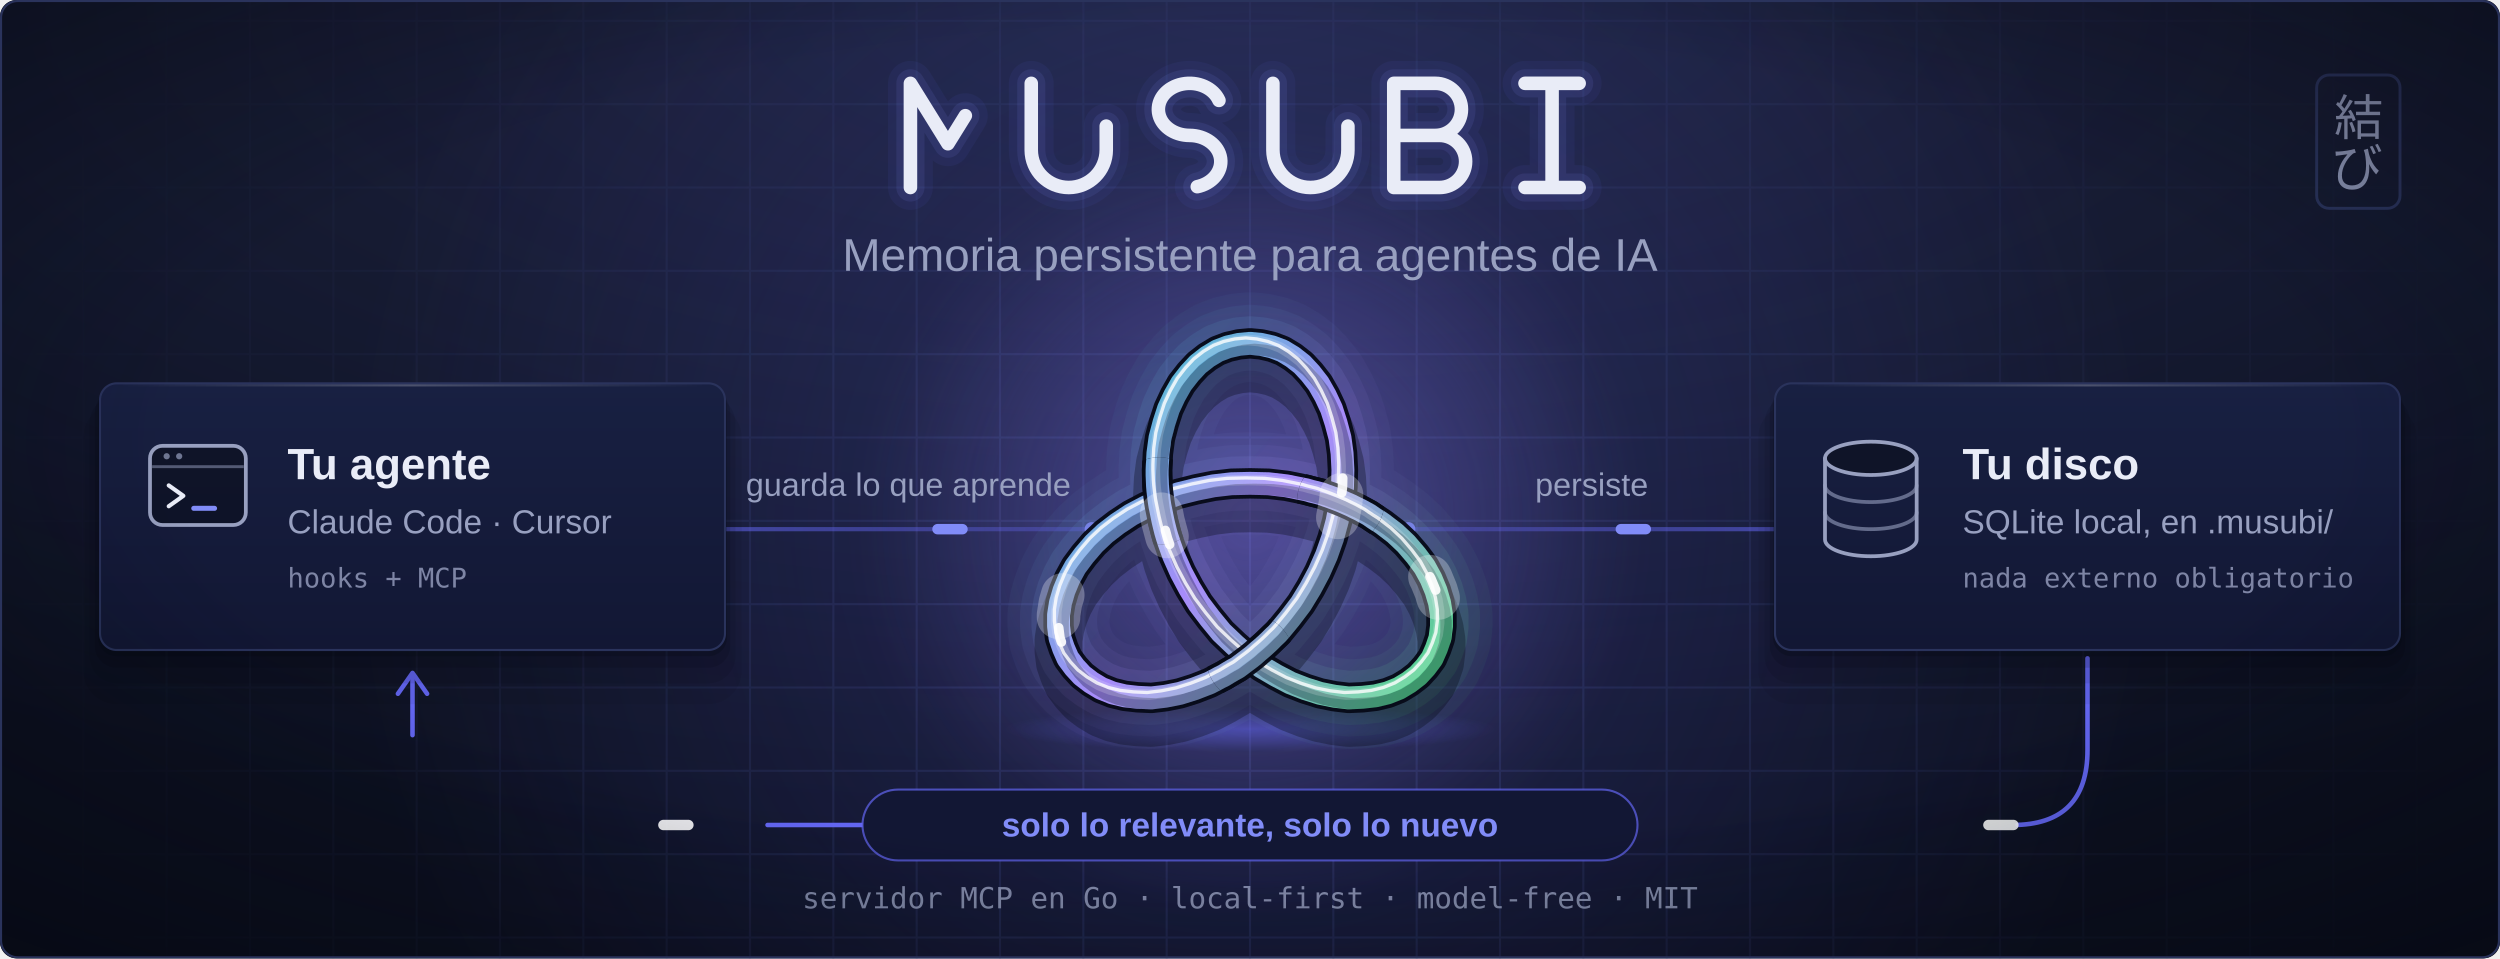
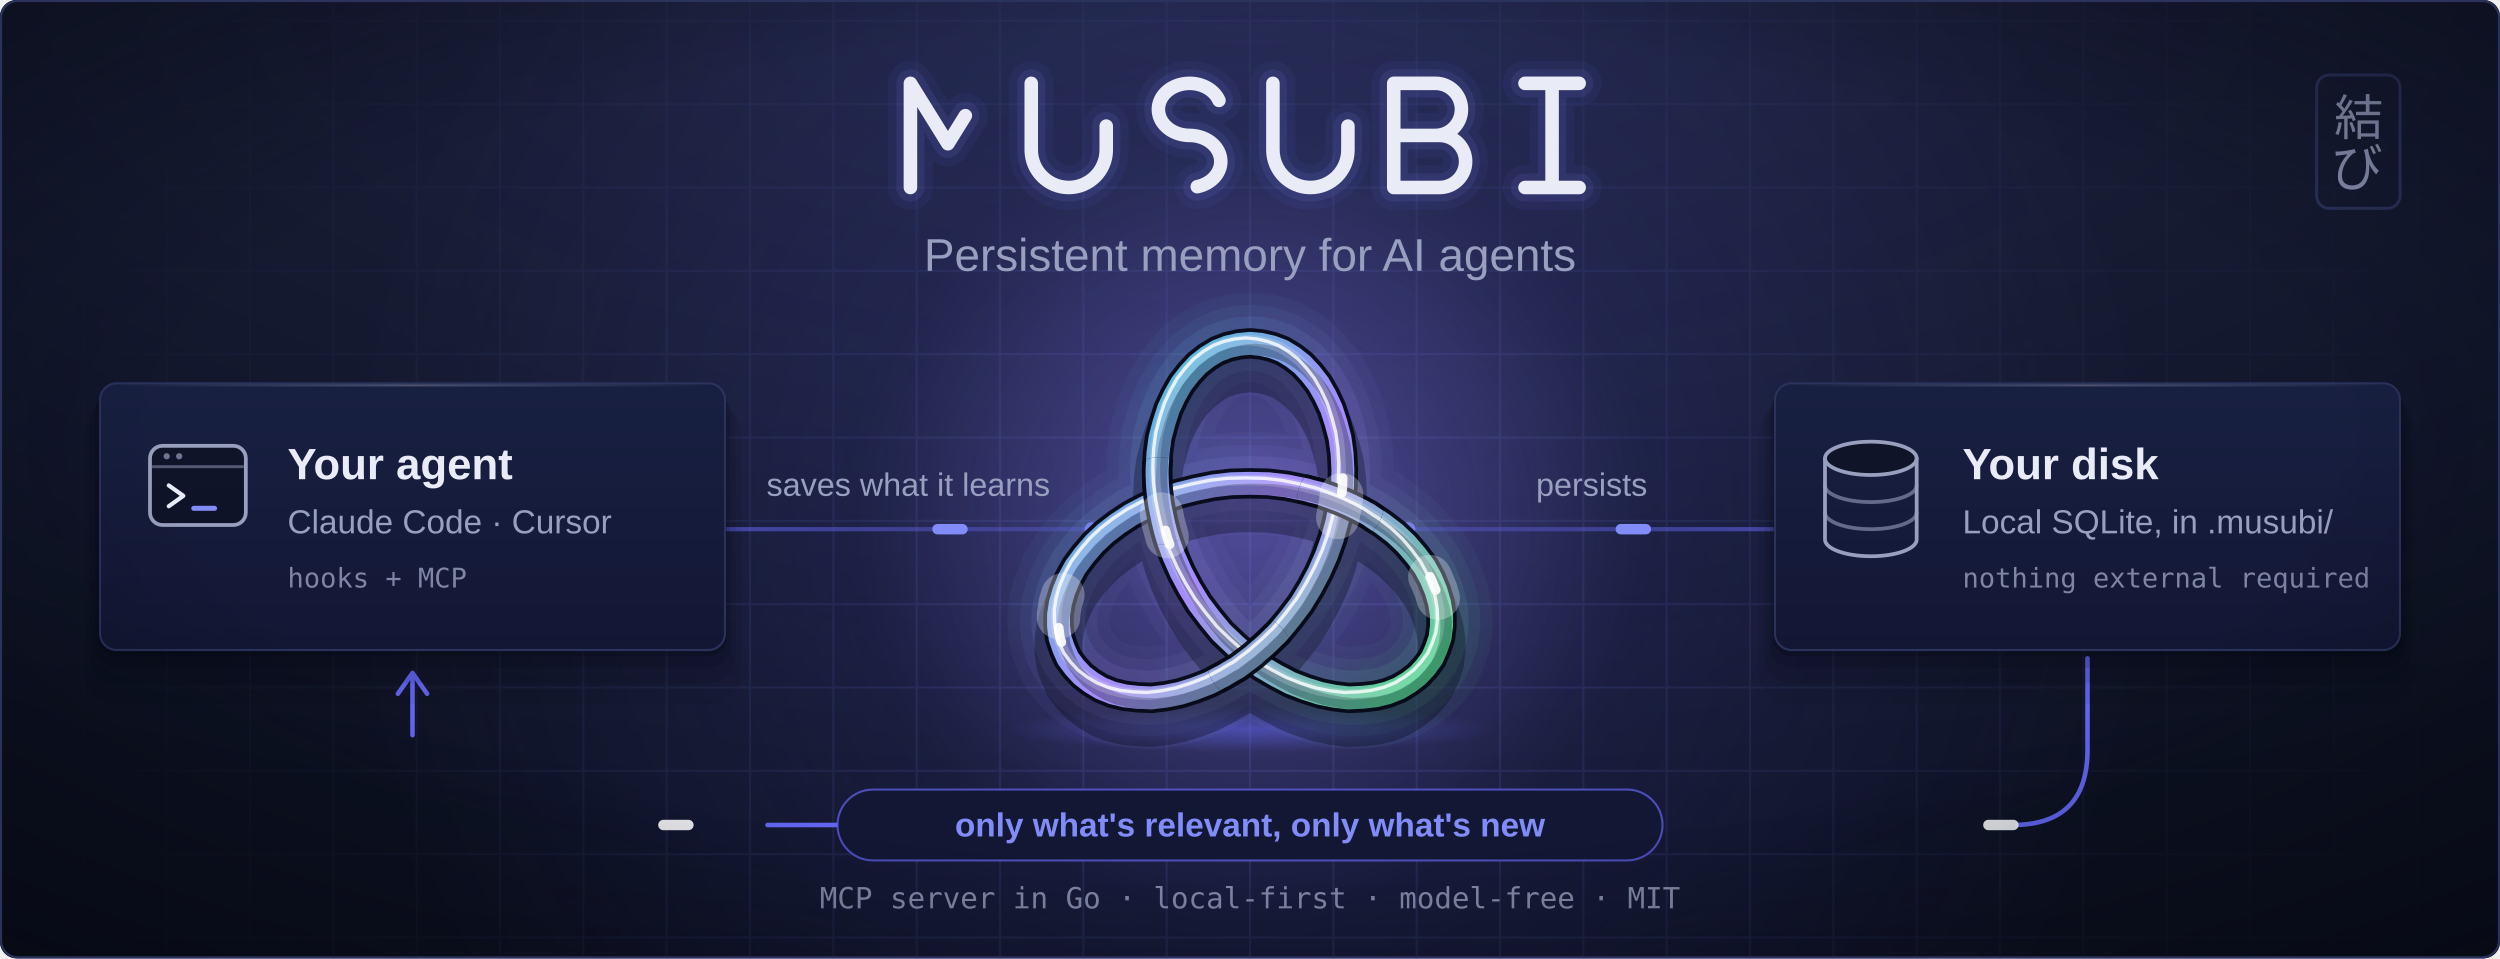
- <svg xmlns="http://www.w3.org/2000/svg" viewBox="0 0 1200 460" width="1200" height="460" role="img" aria-label="Musubi, 結び: memoria persistente para agentes de IA. Tu agente guarda lo que aprende, Musubi lo persiste en tu disco local y le devuelve solo lo relevante y solo lo nuevo.">
+ <svg xmlns="http://www.w3.org/2000/svg" viewBox="0 0 1200 460" width="1200" height="460" role="img" aria-label="Musubi, 結び: persistent memory for AI agents. Your agent saves what it learns, Musubi persists it on your local disk and gives back only what's relevant and only what's new.">
  <style>text{font-family:-apple-system,'Segoe UI',system-ui,'Helvetica Neue',Arial,sans-serif}.mono{font-family:ui-monospace,'SF Mono','Cascadia Code',Menlo,Consolas,monospace}@keyframes fadeIn{from{opacity:0}}@keyframes rise{from{opacity:0;transform:translateY(14px)}}@keyframes wdraw{from{stroke-dashoffset:110}}@keyframes ddraw{from{stroke-dashoffset:110}}@keyframes settle{0%{transform:scale(.9)}55%{transform:scale(1.035)}100%{transform:scale(1)}}@keyframes cordlife{0%{opacity:0;stroke-dashoffset:100}1%{opacity:1}64.0%{opacity:1;stroke-dashoffset:0}73.0%{opacity:1}100%{opacity:0;stroke-dashoffset:0}}@keyframes spark{0%{opacity:0;stroke-dashoffset:0}1%{opacity:1}64.0%{opacity:1;stroke-dashoffset:-100}67.0%{opacity:0;stroke-dashoffset:-100}100%{opacity:0}}@keyframes burst{0%{opacity:0;transform:scale(.5)}22%{opacity:1}100%{opacity:0;transform:scale(1.55)}}@keyframes bob{0%,100%{transform:translateY(0)}50%{transform:translateY(-3px)}}@keyframes breathe{0%,100%{opacity:.82}50%{opacity:1}}@keyframes drift{0%{opacity:0;transform:translateY(0)}20%{opacity:.8}80%{opacity:.8}100%{opacity:0;transform:translateY(-38px)}}@keyframes blink{0%,49%{opacity:1}50%,100%{opacity:.15}}@keyframes pktL{0%{stroke-dashoffset:14}17.14%{stroke-dashoffset:-102}100%{stroke-dashoffset:-102}}@keyframes pktR{0%,21.43%{stroke-dashoffset:14}38.57%{stroke-dashoffset:-102}100%{stroke-dashoffset:-102}}@keyframes pktB{0%,47.14%{stroke-dashoffset:14}81.43%{stroke-dashoffset:-102}100%{stroke-dashoffset:-102}}@keyframes pulse{0%,15.00%{transform:scale(1)}19.29%{transform:scale(1.045)}27.14%{transform:scale(1)}100%{transform:scale(1)}}@keyframes glint{0%,16.43%{stroke-dashoffset:13}36.43%{stroke-dashoffset:-102}100%{stroke-dashoffset:-102}}@keyframes ring{0%,17.14%{opacity:0;transform:scale(.55)}18.57%{opacity:.5}32.86%{opacity:0;transform:scale(1.9)}100%{opacity:0}}@keyframes slab0{0%,38.57%{opacity:0}42.14%{opacity:.75}51.43%{opacity:0}100%{opacity:0}}@keyframes slab1{0%,41.43%{opacity:0}45.00%{opacity:.75}54.29%{opacity:0}100%{opacity:0}}@keyframes slab2{0%,44.29%{opacity:0}47.86%{opacity:.75}57.14%{opacity:0}100%{opacity:0}}@keyframes backglow{0%,52.86%{opacity:0}62.86%{opacity:1}77.14%{opacity:0}100%{opacity:0}}@keyframes recv{0%,77.14%{opacity:0}82.14%{opacity:.9}91.43%{opacity:0}100%{opacity:0}}.bgfx{animation:fadeIn 1.4s ease-out 0.0s backwards}.cord{opacity:0;stroke-dasharray:100 200;animation:cordlife 2.5s linear 0.2s both}.spark{opacity:0;stroke-dasharray:.01 200;animation:spark 2.5s linear 0.2s both}.tube{animation:fadeIn .7s ease-out 1.7s backwards}.settle{transform-origin:600px 250px;animation:settle 1s cubic-bezier(.3,.7,.3,1) 1.7s backwards}.glowk{animation:fadeIn .9s ease-out 1.7s backwards,breathe 7s ease-in-out 2.7s infinite}.burst{opacity:0;transform-origin:600px 250px;animation:burst 1.4s ease-out 1.7s both}.bob{animation:bob 7s ease-in-out 2.7s infinite}.pulse{transform-origin:600px 250px;animation:pulse 7.0s ease-in-out 5.2s infinite}.ring{opacity:0;transform-origin:600px 250px;animation:ring 7.0s ease-out 5.2s infinite}.glint{stroke-dasharray:7 200;stroke-dashoffset:-102;animation:glint 7.0s linear 5.2s infinite}.wl{stroke-dasharray:100 200}.wl0{animation:wdraw .7s cubic-bezier(.65,0,.35,1) 1.90s backwards}.wl1{animation:wdraw .7s cubic-bezier(.65,0,.35,1) 2.02s backwards}.wl2{animation:wdraw .7s cubic-bezier(.65,0,.35,1) 2.14s backwards}.wl3{animation:wdraw .7s cubic-bezier(.65,0,.35,1) 2.26s backwards}.wl4{animation:wdraw .7s cubic-bezier(.65,0,.35,1) 2.38s backwards}.wl5{animation:wdraw .7s cubic-bezier(.65,0,.35,1) 2.50s backwards}.tag{animation:rise .9s cubic-bezier(.2,.7,.2,1) 2.8s backwards}.seal{animation:fadeIn 1s ease-out 3.1s backwards}.card1{animation:rise .9s cubic-bezier(.2,.7,.2,1) 2.9s backwards}.card2{animation:rise .9s cubic-bezier(.2,.7,.2,1) 3.1s backwards}.conn{animation:fadeIn .8s ease-out 3.5s backwards}.lab{animation:fadeIn .8s ease-out 3.9s backwards}.back{stroke-dasharray:100 200;animation:ddraw 1.3s cubic-bezier(.65,0,.35,1) 4.0s backwards}.backfx{animation:fadeIn .8s ease-out 5.1s backwards}.foot{animation:fadeIn 1s ease-out 4.6s backwards}.pkt{stroke-dasharray:12 200;stroke-dashoffset:-102}.pktL{animation:pktL 7.0s linear 5.2s infinite}.pktR{animation:pktR 7.0s linear 5.2s infinite}.pktB{animation:pktB 7.0s linear 5.2s infinite}.slab0{opacity:0;animation:slab0 7.0s ease-in-out 5.2s infinite}.slab1{opacity:0;animation:slab1 7.0s ease-in-out 5.2s infinite}.slab2{opacity:0;animation:slab2 7.0s ease-in-out 5.2s infinite}.backglow{opacity:0;animation:backglow 7.0s ease-in-out 5.2s infinite}.recv{opacity:0;animation:recv 7.0s ease-in-out 5.2s infinite}.cur{animation:blink 1.1s steps(1) 3.9s infinite}@media (prefers-reduced-motion:reduce){*{animation:none!important}}</style>
  <defs>
    <linearGradient id="kg" gradientUnits="userSpaceOnUse" x1="504" y1="164.8" x2="696" y2="335.2">
      <stop offset="0" stop-color="#2dd4bf" />
      <stop offset=".5" stop-color="#a78bfa" />
      <stop offset="1" stop-color="#4ade80" />
    </linearGradient>
    <radialGradient id="bloomA">
      <stop offset="0" stop-color="#6366F1" stop-opacity=".36" />
      <stop offset=".38" stop-color="#6366F1" stop-opacity=".14" />
      <stop offset="1" stop-color="#6366F1" stop-opacity="0" />
    </radialGradient>
    <radialGradient id="flash">
      <stop offset="0" stop-color="#818CF8" stop-opacity=".62" />
      <stop offset=".45" stop-color="#6366F1" stop-opacity=".2" />
      <stop offset="1" stop-color="#6366F1" stop-opacity="0" />
    </radialGradient>
    <radialGradient id="bloomB">
      <stop offset="0" stop-color="#a78bfa" stop-opacity=".26" />
      <stop offset="1" stop-color="#a78bfa" stop-opacity="0" />
    </radialGradient>
    <radialGradient id="topl" cx=".5" cy="0" r=".9">
      <stop offset="0" stop-color="#818CF8" stop-opacity=".16" />
      <stop offset="1" stop-color="#818CF8" stop-opacity="0" />
    </radialGradient>
    <radialGradient id="vig" cx=".5" cy=".46" r=".78">
      <stop offset=".55" stop-color="#03050C" stop-opacity="0" />
      <stop offset="1" stop-color="#03050C" stop-opacity=".62" />
    </radialGradient>
    <radialGradient id="gridfade" gradientUnits="userSpaceOnUse" cx="600" cy="250" r="600">
      <stop offset="0" stop-color="#2A335C" stop-opacity=".62" />
      <stop offset=".55" stop-color="#2A335C" stop-opacity=".26" />
      <stop offset="1" stop-color="#2A335C" stop-opacity="0" />
    </radialGradient>
    <radialGradient id="floor">
      <stop offset="0" stop-color="#6366F1" stop-opacity=".5" />
      <stop offset="1" stop-color="#6366F1" stop-opacity="0" />
    </radialGradient>
    <linearGradient id="card" x1="0" y1="0" x2="0" y2="1">
      <stop offset="0" stop-color="#182042" />
      <stop offset="1" stop-color="#121734" />
    </linearGradient>
    <linearGradient id="sheen" x1="0" y1="0" x2="1" y2="0">
      <stop offset="0" stop-color="#fff" stop-opacity="0" />
      <stop offset=".5" stop-color="#fff" stop-opacity=".22" />
      <stop offset="1" stop-color="#fff" stop-opacity="0" />
    </linearGradient>
    <linearGradient id="cordg" gradientUnits="userSpaceOnUse" x1="348" y1="0" x2="852" y2="0">
      <stop offset="0" stop-color="#6366F1" stop-opacity=".55" />
      <stop offset=".5" stop-color="#6366F1" stop-opacity=".18" />
      <stop offset="1" stop-color="#6366F1" stop-opacity=".55" />
    </linearGradient>
    <clipPath id="cl0">
      <circle cx="643.6" cy="240.5" r="21" />
    </clipPath>
    <clipPath id="cl1">
      <circle cx="556.4" cy="240.5" r="21" />
    </clipPath>
    <clipPath id="cl2">
      <circle cx="600" cy="315.9" r="21" />
    </clipPath>
    <path id="kn" pathLength="100" d="M600,232 L608.9,232.2 L617.5,233.2 L625.9,234.9 L634.3,237 L642.2,239.9 L649.9,243.3 L657.1,247.1 L663.6,251.4 L669.6,256 L674.9,261 L679.7,266.6 L683.8,272.1 L686.9,277.8 L689.3,283.6 L691,289.4 L691.9,295.1 L691.9,300.6 L691.2,306.2 L689.5,311.2 L687.4,316 L684.2,320.3 L680.6,324.2 L676.3,327.5 L671.5,330.4 L666,332.6 L660.2,334 L654,334.7 L647.3,335 L640.6,334.2 L633.6,332.8 L626.6,330.6 L619.4,327.8 L612.5,324.2 L605.5,320.1 L598.8,315 L592.6,309.5 L586.3,303.5 L580.8,296.8 L575.5,289.8 L571,282.4 L566.9,274.7 L563.3,266.6 L560.4,258.4 L558.2,250.2 L556.6,241.8 L555.6,233.7 L555.4,225.5 L555.8,217.6 L556.8,210.2 L558.7,203 L560.9,196.2 L563.8,190 L567.1,184.2 L571,179.2 L575,174.9 L579.6,171.3 L584.4,168.4 L589.4,166.5 L594.7,165.3 L600,164.8 L605.3,165.3 L610.6,166.5 L615.6,168.4 L620.4,171.3 L625,174.9 L629,179.2 L632.9,184.2 L636.2,190 L639.1,196.2 L641.3,203 L643.2,210.2 L644.2,217.6 L644.6,225.5 L644.4,233.7 L643.4,241.8 L641.8,250.2 L639.6,258.4 L636.7,266.6 L633.1,274.7 L629,282.4 L624.5,289.8 L619.2,296.8 L613.7,303.5 L607.4,309.5 L601.2,315 L594.5,320.1 L587.5,324.2 L580.6,327.8 L573.4,330.6 L566.4,332.8 L559.4,334.2 L552.7,335 L546,334.7 L539.8,334 L534,332.6 L528.5,330.4 L523.7,327.5 L519.4,324.2 L515.8,320.3 L512.6,316 L510.5,311.2 L508.8,306.2 L508.1,300.6 L508.1,295.1 L509,289.4 L510.7,283.6 L513.1,277.8 L516.2,272.1 L520.3,266.6 L525.1,261 L530.4,256 L536.4,251.4 L542.9,247.1 L550.1,243.3 L557.8,239.9 L565.7,237 L574.1,234.9 L582.5,233.2 L591.1,232.2 Z" />
    <path id="pl" pathLength="100" d="M348,254 H524" />
    <path id="pr" pathLength="100" d="M676,254 H852" />
    <path id="pb" pathLength="100" d="M1002,316 V360 Q1002,396 966,396 H234 Q198,396 198,360 V324" />
  </defs>
  <rect width="1200" height="460" rx="8" fill="#0C1020" />
  <g class="bgfx">
    <rect width="1200" height="460" rx="8" fill="url(#topl)" />
    <path d="M0,0V460M40,0V460M80,0V460M120,0V460M160,0V460M200,0V460M240,0V460M280,0V460M320,0V460M360,0V460M400,0V460M440,0V460M480,0V460M520,0V460M560,0V460M600,0V460M640,0V460M680,0V460M720,0V460M760,0V460M800,0V460M840,0V460M880,0V460M920,0V460M960,0V460M1000,0V460M1040,0V460M1080,0V460M1120,0V460M1160,0V460M1200,0V460M0,10H1200M0,50H1200M0,90H1200M0,130H1200M0,170H1200M0,210H1200M0,250H1200M0,290H1200M0,330H1200M0,370H1200M0,410H1200M0,450H1200" stroke="url(#gridfade)" stroke-width="1" fill="none" />
    <circle cx="600" cy="250" r="440" fill="url(#bloomA)" />
    <circle cx="600" cy="250" r="190" fill="url(#bloomB)" />
  </g>
  <circle cx="413" cy="116" r="1.6" fill="#E9ECF7" fill-opacity=".38" opacity="0" style="animation:drift 9.4s ease-in-out 8.1s infinite" />
  <circle cx="170" cy="276" r="1.6" fill="#E9ECF7" fill-opacity=".38" opacity="0" style="animation:drift 10.7s ease-in-out 4.4s infinite" />
  <circle cx="513" cy="149" r="1.6" fill="#E9ECF7" fill-opacity=".38" opacity="0" style="animation:drift 12.4s ease-in-out 8.1s infinite" />
  <circle cx="201" cy="143" r="1.6" fill="#E9ECF7" fill-opacity=".38" opacity="0" style="animation:drift 13.7s ease-in-out 4.3s infinite" />
  <circle cx="691" cy="78" r="0.9" fill="#E9ECF7" fill-opacity=".38" opacity="0" style="animation:drift 9.4s ease-in-out 8.3s infinite" />
  <circle cx="377" cy="113" r="0.9" fill="#E9ECF7" fill-opacity=".38" opacity="0" style="animation:drift 13.6s ease-in-out 6.8s infinite" />
  <circle cx="793" cy="98" r="1.6" fill="#E9ECF7" fill-opacity=".38" opacity="0" style="animation:drift 14.1s ease-in-out 5.9s infinite" />
  <circle cx="651" cy="83" r="0.9" fill="#E9ECF7" fill-opacity=".38" opacity="0" style="animation:drift 14.0s ease-in-out 6.5s infinite" />
  <circle cx="634" cy="348" r="1.2" fill="#E9ECF7" fill-opacity=".38" opacity="0" style="animation:drift 13.7s ease-in-out 6.3s infinite" />
  <circle cx="388" cy="354" r="1.6" fill="#E9ECF7" fill-opacity=".38" opacity="0" style="animation:drift 15.2s ease-in-out 4.4s infinite" />
  <ellipse cx="600" cy="350" rx="118" ry="11" fill="url(#floor)" />
  <g class="glowk" fill="none" stroke-linecap="round" stroke-linejoin="round">
    <use href="#kn" stroke="url(#kg)" stroke-opacity="0.05" stroke-width="49.0" />
    <use href="#kn" stroke="url(#kg)" stroke-opacity="0.07" stroke-width="37.0" />
    <use href="#kn" stroke="url(#kg)" stroke-opacity="0.12" stroke-width="26.0" />
    <use href="#kn" y="12" stroke="#03050C" stroke-opacity=".30" stroke-width="23.0" />
  </g>
  <g class="conn" fill="none" stroke-linecap="round">
    <use href="#pl" stroke="url(#cordg)" stroke-width="2" />
    <use href="#pr" stroke="url(#cordg)" stroke-width="2" />
    <circle cx="524" cy="254" r="3.4" fill="#818CF8" fill-opacity=".8" />
    <circle cx="676" cy="254" r="3.4" fill="#818CF8" fill-opacity=".8" />
  </g>
  <g fill="none" stroke-linecap="round">
    <use href="#pl" class="pkt pktL" stroke="#818CF8" stroke-width="5" />
    <use href="#pr" class="pkt pktR" stroke="#818CF8" stroke-width="5" />
  </g>
  <g fill="none" stroke-linecap="round" stroke-linejoin="round">
    <use href="#pb" class="back" stroke="#6366F1" stroke-width="2.2" />
    <use href="#pb" class="pkt pktB" stroke="#fff" stroke-opacity=".9" stroke-width="5" />
  </g>
  <path class="backfx" d="M191,333 L198,323 L205,333" fill="none" stroke="#6366F1" stroke-width="2.2" stroke-linecap="round" stroke-linejoin="round" />
  <g class="card1">
    <rect x="40" y="194" width="316" height="144" rx="16" fill="#03050C" fill-opacity="0.06" />
    <rect x="43" y="190" width="310" height="138" rx="13" fill="#03050C" fill-opacity="0.09" />
    <rect x="45.5" y="187.5" width="305.0" height="133.0" rx="10.5" fill="#03050C" fill-opacity="0.13" />
    <rect x="47" y="185" width="302" height="130" rx="9" fill="#03050C" fill-opacity="0.2" />
    <rect x="48" y="184" width="300" height="128" rx="8" fill="url(#card)" stroke="#2A335C" />
    <rect x="58" y="184.5" width="280" height="1" fill="url(#sheen)" />
    <rect x="72" y="214" width="46" height="38" rx="6" fill="#0C1020" fill-opacity=".7" stroke="#98A0C0" stroke-width="1.8" />
    <path d="M73,224 H117" stroke="#98A0C0" stroke-opacity=".5" stroke-width="1.4" />
    <circle cx="80" cy="219" r="1.5" fill="#98A0C0" fill-opacity=".7" />
    <circle cx="86" cy="219" r="1.5" fill="#98A0C0" fill-opacity=".7" />
    <path d="M81,233 L88,238 L81,243" fill="none" stroke="#E9ECF7" stroke-width="2" stroke-linecap="round" stroke-linejoin="round" />
    <path class="cur" d="M93,244 H103" stroke="#818CF8" stroke-width="2.4" stroke-linecap="round" />
-     <text x="138" y="230" font-size="21" font-weight="600" fill="#E9ECF7">Tu agente</text>
+     <text x="138" y="230" font-size="21" font-weight="600" fill="#E9ECF7">Your agent</text>
    <text x="138" y="256" font-size="16" fill="#98A0C0">Claude Code · Cursor</text>
    <text class="mono" x="138" y="282" font-size="13" fill="#98A0C0" fill-opacity=".8">hooks + MCP</text>
    <rect class="recv" x="48" y="184" width="300" height="128" rx="8" fill="#6366F1" fill-opacity=".10" stroke="#818CF8" stroke-width="1.5" />
  </g>
  <g class="card2">
    <rect x="844" y="194" width="316" height="144" rx="16" fill="#03050C" fill-opacity="0.06" />
    <rect x="847" y="190" width="310" height="138" rx="13" fill="#03050C" fill-opacity="0.09" />
    <rect x="849.5" y="187.5" width="305.0" height="133.0" rx="10.5" fill="#03050C" fill-opacity="0.13" />
    <rect x="851" y="185" width="302" height="130" rx="9" fill="#03050C" fill-opacity="0.2" />
    <rect x="852" y="184" width="300" height="128" rx="8" fill="url(#card)" stroke="#2A335C" />
    <rect x="862" y="184.5" width="280" height="1" fill="url(#sheen)" />
    <path class="slab0" d="M876,220 A22,8 0 0 0 920,220 L920,233 A22,8 0 0 1 876,233 Z" fill="#6366F1" fill-opacity=".75" />
    <path class="slab1" d="M876,233 A22,8 0 0 0 920,233 L920,246 A22,8 0 0 1 876,246 Z" fill="#6366F1" fill-opacity=".75" />
    <path class="slab2" d="M876,246 A22,8 0 0 0 920,246 L920,259 A22,8 0 0 1 876,259 Z" fill="#6366F1" fill-opacity=".75" />
    <g fill="none" stroke="#98A0C0" stroke-width="1.8" stroke-linecap="round">
      <ellipse cx="898" cy="220" rx="22" ry="8" fill="#0C1020" fill-opacity=".7" />
      <path d="M876,220 V259 A22,8 0 0 0 920,259 V220" />
      <path d="M876,233 A22,8 0 0 0 920,233" stroke-opacity=".6" />
      <path d="M876,246 A22,8 0 0 0 920,246" stroke-opacity=".6" />
    </g>
-     <text x="942" y="230" font-size="21" font-weight="600" fill="#E9ECF7">Tu disco</text>
-     <text x="942" y="256" font-size="16" fill="#98A0C0">SQLite local, en .musubi/</text>
-     <text class="mono" x="942" y="282" font-size="13" fill="#98A0C0" fill-opacity=".8">nada externo obligatorio</text>
+     <text x="942" y="230" font-size="21" font-weight="600" fill="#E9ECF7">Your disk</text>
+     <text x="942" y="256" font-size="16" fill="#98A0C0">Local SQLite, in .musubi/</text>
+     <text class="mono" x="942" y="282" font-size="13" fill="#98A0C0" fill-opacity=".8">nothing external required</text>
  </g>
  <g class="lab" font-size="15.5" fill="#98A0C0" text-anchor="middle">
-     <text x="436" y="238">guarda lo que aprende</text>
-     <text x="764" y="238">persiste</text>
+     <text x="436" y="238">saves what it learns</text>
+     <text x="764" y="238">persists</text>
  </g>
  <g class="backfx">
-     <rect x="414" y="379" width="372" height="34" rx="17" fill="#121734" stroke="#6366F1" stroke-opacity=".7" />
-     <rect class="backglow" x="414" y="379" width="372" height="34" rx="17" fill="#6366F1" fill-opacity=".22" stroke="#818CF8" />
-     <text x="600" y="401.5" font-size="16" font-weight="600" fill="#818CF8" text-anchor="middle">solo lo relevante, solo lo nuevo</text>
+     <rect x="402" y="379" width="396" height="34" rx="17" fill="#121734" stroke="#6366F1" stroke-opacity=".7" />
+     <rect class="backglow" x="402" y="379" width="396" height="34" rx="17" fill="#6366F1" fill-opacity=".22" stroke="#818CF8" />
+     <text x="600" y="401.5" font-size="16" font-weight="600" fill="#818CF8" text-anchor="middle">only what's relevant, only what's new</text>
  </g>
  <use href="#kn" class="cord" fill="none" stroke="url(#kg)" stroke-width="3.4" stroke-linecap="round" stroke-linejoin="round" />
  <use href="#kn" class="spark" fill="none" stroke="#fff" stroke-width="9" stroke-linecap="round" />
  <circle class="burst" cx="600" cy="250" r="175" fill="url(#flash)" />
  <g class="ring" fill="none" stroke="#818CF8">
    <circle cx="600" cy="250" r="100" stroke-opacity=".10" stroke-width="14" />
    <circle cx="600" cy="250" r="100" stroke-opacity=".5" stroke-width="1.3" />
  </g>
  <g class="tube">
    <g class="settle">
      <g class="bob">
        <g class="pulse">
          <g fill="none" stroke-linecap="round" stroke-linejoin="round">
            <use href="#kn" stroke="#070A18" stroke-opacity=".95" stroke-width="14.6" x="0" y="0" />
            <use href="#kn" stroke="url(#kg)" stroke-width="11.0" x="0" y="0" />
            <use href="#kn" stroke="#060818" stroke-opacity=".30" stroke-width="5.5" x="2.2" y="2.9" />
            <use href="#kn" stroke="#fff" stroke-opacity=".18" stroke-width="5.1" x="-1.1" y="-1.6" />
            <use href="#kn" stroke="#fff" stroke-opacity=".8" stroke-width="1.6" x="-2" y="-2.6" />
          </g>
          <g fill="none" stroke-linecap="butt" stroke-linejoin="round">
            <g clip-path="url(#cl0)">
              <path d="M609.7,232.3 L612.2,232.6 L614.7,232.9 L617.2,233.2 L619.6,233.6 L622.1,234.1 L624.5,234.6 L627,235.1 L629.4,235.8 L631.8,236.4 L634.2,237 L636.6,237.9 L638.9,238.7 L641.3,239.6 L643.6,240.5 L645.9,241.5 L648.2,242.5 L650.4,243.6 L652.7,244.7 L654.9,245.9 L657.1,247.1 L659.1,248.5 L661.2,249.9 L663.3,251.2 L665.3,252.7 L667.3,254.3 L669.3,255.8 L671.1,257.5 L672.9,259.2" stroke="#070A18" stroke-opacity=".95" stroke-width="14.6" transform="translate(0,0)" />
              <path d="M609.7,232.3 L612.2,232.6 L614.7,232.9 L617.2,233.2 L619.6,233.6 L622.1,234.1 L624.5,234.6 L627,235.1 L629.4,235.8 L631.8,236.4 L634.2,237 L636.6,237.9 L638.9,238.7 L641.3,239.6 L643.6,240.5 L645.9,241.5 L648.2,242.5 L650.4,243.6 L652.7,244.7 L654.9,245.9 L657.1,247.1 L659.1,248.5 L661.2,249.9 L663.3,251.2 L665.3,252.7 L667.3,254.3 L669.3,255.8 L671.1,257.5 L672.9,259.2" stroke="url(#kg)" stroke-width="11.0" transform="translate(0,0)" />
              <path d="M609.7,232.3 L612.2,232.6 L614.7,232.9 L617.2,233.2 L619.6,233.6 L622.1,234.1 L624.5,234.6 L627,235.1 L629.4,235.8 L631.8,236.4 L634.2,237 L636.6,237.9 L638.9,238.7 L641.3,239.6 L643.6,240.5 L645.9,241.5 L648.2,242.5 L650.4,243.6 L652.7,244.7 L654.9,245.9 L657.1,247.1 L659.1,248.5 L661.2,249.9 L663.3,251.2 L665.3,252.7 L667.3,254.3 L669.3,255.8 L671.1,257.5 L672.9,259.2" stroke="#060818" stroke-opacity=".30" stroke-width="5.5" transform="translate(2.2,2.9)" />
              <path d="M609.7,232.3 L612.2,232.6 L614.7,232.9 L617.2,233.2 L619.6,233.6 L622.1,234.1 L624.5,234.6 L627,235.1 L629.4,235.8 L631.8,236.4 L634.2,237 L636.6,237.9 L638.9,238.7 L641.3,239.6 L643.6,240.5 L645.9,241.5 L648.2,242.5 L650.4,243.6 L652.7,244.7 L654.9,245.9 L657.1,247.1 L659.1,248.5 L661.2,249.9 L663.3,251.2 L665.3,252.7 L667.3,254.3 L669.3,255.8 L671.1,257.5 L672.9,259.2" stroke="#fff" stroke-opacity=".18" stroke-width="5.1" transform="translate(-1.1,-1.6)" />
              <path d="M609.7,232.3 L612.2,232.6 L614.7,232.9 L617.2,233.2 L619.6,233.6 L622.1,234.1 L624.5,234.6 L627,235.1 L629.4,235.8 L631.8,236.4 L634.2,237 L636.6,237.9 L638.9,238.7 L641.3,239.6 L643.6,240.5 L645.9,241.5 L648.2,242.5 L650.4,243.6 L652.7,244.7 L654.9,245.9 L657.1,247.1 L659.1,248.5 L661.2,249.9 L663.3,251.2 L665.3,252.7 L667.3,254.3 L669.3,255.8 L671.1,257.5 L672.9,259.2" stroke="#fff" stroke-opacity=".8" stroke-width="1.6" transform="translate(-2,-2.6)" />
            </g>
            <g clip-path="url(#cl1)">
              <path d="M566.5,273.9 L565.5,271.6 L564.5,269.3 L563.5,267 L562.6,264.7 L561.8,262.3 L561,260 L560.2,257.6 L559.5,255.2 L558.9,252.8 L558.3,250.3 L557.8,247.9 L557.3,245.4 L556.8,243 L556.4,240.5 L556.1,238 L555.8,235.5 L555.6,233.1 L555.5,230.6 L555.4,228.1 L555.4,225.6 L555.5,223.1 L555.7,220.6 L555.8,218.1 L556.1,215.6 L556.4,213.1 L556.7,210.6 L557.3,208.2 L558,205.8" stroke="#070A18" stroke-opacity=".95" stroke-width="14.6" transform="translate(0,0)" />
              <path d="M566.5,273.9 L565.5,271.6 L564.5,269.3 L563.5,267 L562.6,264.7 L561.8,262.3 L561,260 L560.2,257.6 L559.5,255.2 L558.9,252.8 L558.3,250.3 L557.8,247.9 L557.3,245.4 L556.8,243 L556.4,240.5 L556.1,238 L555.8,235.5 L555.6,233.1 L555.5,230.6 L555.4,228.1 L555.4,225.6 L555.5,223.1 L555.7,220.6 L555.8,218.1 L556.1,215.6 L556.4,213.1 L556.7,210.6 L557.3,208.2 L558,205.8" stroke="url(#kg)" stroke-width="11.0" transform="translate(0,0)" />
              <path d="M566.5,273.9 L565.5,271.6 L564.5,269.3 L563.5,267 L562.6,264.7 L561.8,262.3 L561,260 L560.2,257.6 L559.5,255.2 L558.9,252.8 L558.3,250.3 L557.8,247.9 L557.3,245.4 L556.8,243 L556.4,240.5 L556.1,238 L555.8,235.5 L555.6,233.1 L555.5,230.6 L555.4,228.1 L555.4,225.6 L555.5,223.1 L555.7,220.6 L555.8,218.1 L556.1,215.6 L556.4,213.1 L556.7,210.6 L557.3,208.2 L558,205.8" stroke="#060818" stroke-opacity=".30" stroke-width="5.5" transform="translate(2.2,2.9)" />
              <path d="M566.5,273.9 L565.5,271.6 L564.5,269.3 L563.5,267 L562.6,264.7 L561.8,262.3 L561,260 L560.2,257.6 L559.5,255.2 L558.9,252.8 L558.3,250.3 L557.8,247.9 L557.3,245.4 L556.8,243 L556.4,240.5 L556.1,238 L555.8,235.5 L555.6,233.1 L555.5,230.6 L555.4,228.1 L555.4,225.6 L555.5,223.1 L555.7,220.6 L555.8,218.1 L556.1,215.6 L556.4,213.1 L556.7,210.6 L557.3,208.2 L558,205.8" stroke="#fff" stroke-opacity=".18" stroke-width="5.1" transform="translate(-1.1,-1.6)" />
              <path d="M566.5,273.9 L565.5,271.6 L564.5,269.3 L563.5,267 L562.6,264.7 L561.8,262.3 L561,260 L560.2,257.6 L559.5,255.2 L558.9,252.8 L558.3,250.3 L557.8,247.9 L557.3,245.4 L556.8,243 L556.4,240.5 L556.1,238 L555.8,235.5 L555.6,233.1 L555.5,230.6 L555.4,228.1 L555.4,225.6 L555.5,223.1 L555.7,220.6 L555.8,218.1 L556.1,215.6 L556.4,213.1 L556.7,210.6 L557.3,208.2 L558,205.8" stroke="#fff" stroke-opacity=".8" stroke-width="1.6" transform="translate(-2,-2.6)" />
            </g>
            <g clip-path="url(#cl2)">
              <path d="M623.9,290.6 L622.4,292.6 L620.9,294.6 L619.4,296.5 L617.8,298.5 L616.2,300.4 L614.6,302.4 L613,304.2 L611.2,305.9 L609.4,307.7 L607.6,309.4 L605.7,311.1 L603.8,312.7 L601.9,314.4 L600,315.9 L598,317.4 L596,318.9 L594,320.4 L591.8,321.6 L589.6,322.9 L587.5,324.2 L585.3,325.3 L583.1,326.5 L580.8,327.6 L578.5,328.6 L576.2,329.5 L573.9,330.4 L571.5,331.2 L569.1,332" stroke="#070A18" stroke-opacity=".95" stroke-width="14.6" transform="translate(0,0)" />
              <path d="M623.9,290.6 L622.4,292.6 L620.9,294.6 L619.4,296.5 L617.8,298.5 L616.2,300.4 L614.6,302.4 L613,304.2 L611.2,305.9 L609.4,307.7 L607.6,309.4 L605.7,311.1 L603.8,312.7 L601.9,314.4 L600,315.9 L598,317.4 L596,318.9 L594,320.4 L591.8,321.6 L589.6,322.9 L587.5,324.2 L585.3,325.3 L583.1,326.5 L580.8,327.6 L578.5,328.6 L576.2,329.5 L573.9,330.4 L571.5,331.2 L569.1,332" stroke="url(#kg)" stroke-width="11.0" transform="translate(0,0)" />
              <path d="M623.9,290.6 L622.4,292.6 L620.9,294.6 L619.4,296.5 L617.8,298.5 L616.2,300.4 L614.6,302.4 L613,304.2 L611.2,305.9 L609.4,307.7 L607.6,309.4 L605.7,311.1 L603.8,312.7 L601.9,314.4 L600,315.9 L598,317.4 L596,318.9 L594,320.4 L591.8,321.6 L589.6,322.9 L587.5,324.2 L585.3,325.3 L583.1,326.5 L580.8,327.6 L578.5,328.6 L576.2,329.5 L573.9,330.4 L571.5,331.2 L569.1,332" stroke="#060818" stroke-opacity=".30" stroke-width="5.5" transform="translate(2.2,2.9)" />
              <path d="M623.9,290.6 L622.4,292.6 L620.9,294.6 L619.4,296.5 L617.8,298.5 L616.2,300.4 L614.6,302.4 L613,304.2 L611.2,305.9 L609.4,307.7 L607.6,309.4 L605.7,311.1 L603.8,312.7 L601.9,314.4 L600,315.9 L598,317.4 L596,318.9 L594,320.4 L591.8,321.6 L589.6,322.9 L587.5,324.2 L585.3,325.3 L583.1,326.5 L580.8,327.6 L578.5,328.6 L576.2,329.5 L573.9,330.4 L571.5,331.2 L569.1,332" stroke="#fff" stroke-opacity=".18" stroke-width="5.1" transform="translate(-1.1,-1.6)" />
              <path d="M623.9,290.6 L622.4,292.6 L620.9,294.6 L619.4,296.5 L617.8,298.5 L616.2,300.4 L614.6,302.4 L613,304.2 L611.2,305.9 L609.4,307.7 L607.6,309.4 L605.7,311.1 L603.8,312.7 L601.9,314.4 L600,315.9 L598,317.4 L596,318.9 L594,320.4 L591.8,321.6 L589.6,322.9 L587.5,324.2 L585.3,325.3 L583.1,326.5 L580.8,327.6 L578.5,328.6 L576.2,329.5 L573.9,330.4 L571.5,331.2 L569.1,332" stroke="#fff" stroke-opacity=".8" stroke-width="1.6" transform="translate(-2,-2.6)" />
            </g>
          </g>
          <g fill="none" stroke-linecap="round" stroke-linejoin="round">
            <use href="#kn" class="glint" stroke="#fff" stroke-opacity=".28" stroke-width="20.9" style="stroke-dasharray:11 200" />
            <use href="#kn" class="glint" stroke="#fff" stroke-opacity=".9" stroke-width="4.6" />
          </g>
        </g>
      </g>
    </g>
  </g>
  <g fill="none" stroke-linecap="round" stroke-linejoin="round">
    <path class="wl wl0" pathLength="100" transform="translate(437,40)" d="M0,50 L0,0 L18,29 L36,0 L36,50" stroke="#6366F1" stroke-opacity="0.07" stroke-width="21.5" />
    <path class="wl wl0" pathLength="100" transform="translate(437,40)" d="M0,50 L0,0 L18,29 L36,0 L36,50" stroke="#818CF8" stroke-opacity="0.11" stroke-width="13.5" />
    <path class="wl wl0" pathLength="100" transform="translate(437,40)" d="M0,50 L0,0 L18,29 L36,0 L36,50" stroke="#E9ECF7" stroke-opacity="1" stroke-width="6.5" />
    <path class="wl wl1" pathLength="100" transform="translate(495,40)" d="M0,0 L0,32 A18,18 0 0 0 36,32 L36,0" stroke="#6366F1" stroke-opacity="0.07" stroke-width="21.5" />
    <path class="wl wl1" pathLength="100" transform="translate(495,40)" d="M0,0 L0,32 A18,18 0 0 0 36,32 L36,0" stroke="#818CF8" stroke-opacity="0.11" stroke-width="13.5" />
    <path class="wl wl1" pathLength="100" transform="translate(495,40)" d="M0,0 L0,32 A18,18 0 0 0 36,32 L36,0" stroke="#E9ECF7" stroke-opacity="1" stroke-width="6.5" />
    <path class="wl wl2" pathLength="100" transform="translate(553,40)" d="M32.1,8.2 A15,12.5 0 1 0 18,25 A15,12.5 0 1 1 3.9,41.8" stroke="#6366F1" stroke-opacity="0.07" stroke-width="21.5" />
    <path class="wl wl2" pathLength="100" transform="translate(553,40)" d="M32.1,8.2 A15,12.5 0 1 0 18,25 A15,12.5 0 1 1 3.9,41.8" stroke="#818CF8" stroke-opacity="0.11" stroke-width="13.5" />
    <path class="wl wl2" pathLength="100" transform="translate(553,40)" d="M32.1,8.2 A15,12.5 0 1 0 18,25 A15,12.5 0 1 1 3.9,41.8" stroke="#E9ECF7" stroke-opacity="1" stroke-width="6.5" />
    <path class="wl wl3" pathLength="100" transform="translate(611,40)" d="M0,0 L0,32 A18,18 0 0 0 36,32 L36,0" stroke="#6366F1" stroke-opacity="0.07" stroke-width="21.5" />
    <path class="wl wl3" pathLength="100" transform="translate(611,40)" d="M0,0 L0,32 A18,18 0 0 0 36,32 L36,0" stroke="#818CF8" stroke-opacity="0.11" stroke-width="13.5" />
    <path class="wl wl3" pathLength="100" transform="translate(611,40)" d="M0,0 L0,32 A18,18 0 0 0 36,32 L36,0" stroke="#E9ECF7" stroke-opacity="1" stroke-width="6.5" />
    <path class="wl wl4" pathLength="100" transform="translate(669,40)" d="M0,0 L0,50 M0,0 L20,0 A12.5,12.5 0 0 1 20,25 L0,25 M0,25 L22,25 A12.5,12.5 0 0 1 22,50 L0,50" stroke="#6366F1" stroke-opacity="0.07" stroke-width="21.5" />
    <path class="wl wl4" pathLength="100" transform="translate(669,40)" d="M0,0 L0,50 M0,0 L20,0 A12.5,12.5 0 0 1 20,25 L0,25 M0,25 L22,25 A12.5,12.5 0 0 1 22,50 L0,50" stroke="#818CF8" stroke-opacity="0.11" stroke-width="13.5" />
    <path class="wl wl4" pathLength="100" transform="translate(669,40)" d="M0,0 L0,50 M0,0 L20,0 A12.5,12.5 0 0 1 20,25 L0,25 M0,25 L22,25 A12.5,12.5 0 0 1 22,50 L0,50" stroke="#E9ECF7" stroke-opacity="1" stroke-width="6.5" />
    <path class="wl wl5" pathLength="100" transform="translate(727,40)" d="M5,0 L31,0 M18,0 L18,50 M5,50 L31,50" stroke="#6366F1" stroke-opacity="0.07" stroke-width="21.5" />
    <path class="wl wl5" pathLength="100" transform="translate(727,40)" d="M5,0 L31,0 M18,0 L18,50 M5,50 L31,50" stroke="#818CF8" stroke-opacity="0.11" stroke-width="13.5" />
    <path class="wl wl5" pathLength="100" transform="translate(727,40)" d="M5,0 L31,0 M18,0 L18,50 M5,50 L31,50" stroke="#E9ECF7" stroke-opacity="1" stroke-width="6.5" />
  </g>
-   <text class="tag" x="600" y="130" font-size="22" fill="#98A0C0" text-anchor="middle">Memoria persistente para agentes de IA</text>
+   <text class="tag" x="600" y="130" font-size="22" fill="#98A0C0" text-anchor="middle">Persistent memory for AI agents</text>
  <g class="seal">
    <rect x="1112" y="36" width="40" height="64" rx="6" fill="none" stroke="#2A335C" stroke-width="1.4" />
    <path transform="translate(1120.4,64.9) scale(0.0235,-0.0235)" fill="#98A0C0" fill-opacity=".9" d="M646 840H722V448H646ZM516 39H873V-29H516ZM414 698H961V630H414ZM446 480H938V410H446ZM478 302H910V-76H838V234H548V-79H478ZM195 840 262 814Q244 778 222 738Q200 698 179 662Q158 625 138 597L86 620Q105 649 125 688Q145 726 164 766Q183 807 195 840ZM316 726 382 698Q347 641 304 578Q262 516 219 457Q176 398 138 355L90 380Q119 414 150 457Q181 500 212 547Q242 594 269 640Q296 686 316 726ZM38 629 75 679Q103 656 132 628Q161 600 185 572Q209 545 222 523L182 465Q168 489 144 518Q121 547 93 576Q65 605 38 629ZM284 494 340 518Q362 485 382 448Q402 411 418 376Q433 341 440 313L381 285Q373 313 358 349Q343 385 324 423Q305 461 284 494ZM36 393Q103 395 196 398Q288 402 386 407L385 345Q292 339 202 334Q112 328 42 325ZM310 254 366 273Q388 227 408 173Q427 119 435 80L373 59Q366 99 348 154Q330 208 310 254ZM91 268 155 257Q145 186 127 118Q109 49 85 1Q78 6 68 11Q57 16 46 22Q34 27 25 30Q51 76 66 140Q82 203 91 268ZM206 364H274V-82H206Z" />
    <path transform="translate(1118.8,89.4) scale(0.02486,-0.02486)" fill="#98A0C0" fill-opacity=".9" d="M715 724Q723 678 736 625Q750 572 774 516Q797 460 834 405Q871 350 927 300L874 229Q819 289 776 359Q734 429 700 514Q666 599 636 701ZM90 670Q113 668 144 670Q177 672 222 676Q267 681 313 688Q359 696 398 704Q438 712 459 720L483 650Q473 647 457 642Q441 638 430 632Q411 618 384 590Q356 561 326 520Q297 480 272 430Q246 380 230 323Q214 266 214 205Q214 152 230 116Q245 79 272 58Q300 36 336 26Q371 16 409 16Q529 16 596 96Q662 177 676 322Q691 468 652 664L725 529Q741 443 742 358Q743 273 726 196Q709 120 670 61Q631 2 566 -32Q501 -66 407 -66Q348 -66 298 -50Q249 -33 212 -1Q176 31 156 78Q136 126 136 188Q136 258 152 320Q169 381 196 435Q222 489 255 534Q288 580 321 617Q296 614 264 610Q231 605 201 601Q171 597 152 595Q138 593 124 591Q111 589 96 586ZM802 780Q813 762 826 736Q838 711 850 686Q863 661 871 640L819 620Q810 643 798 669Q787 695 775 720Q763 744 752 763ZM904 819Q921 792 941 752Q961 711 975 679L923 660Q909 694 891 733Q873 772 855 800Z" />
  </g>
-   <text class="foot mono" x="600" y="436" font-size="14" fill="#98A0C0" fill-opacity=".85" text-anchor="middle">servidor MCP en Go · local-first · model-free · MIT</text>
+   <text class="foot mono" x="600" y="436" font-size="14" fill="#98A0C0" fill-opacity=".85" text-anchor="middle">MCP server in Go · local-first · model-free · MIT</text>
  <rect width="1200" height="460" rx="8" fill="url(#vig)" pointer-events="none" />
  <rect x=".5" y=".5" width="1199" height="459" rx="8" fill="none" stroke="#2A335C" />
</svg>
